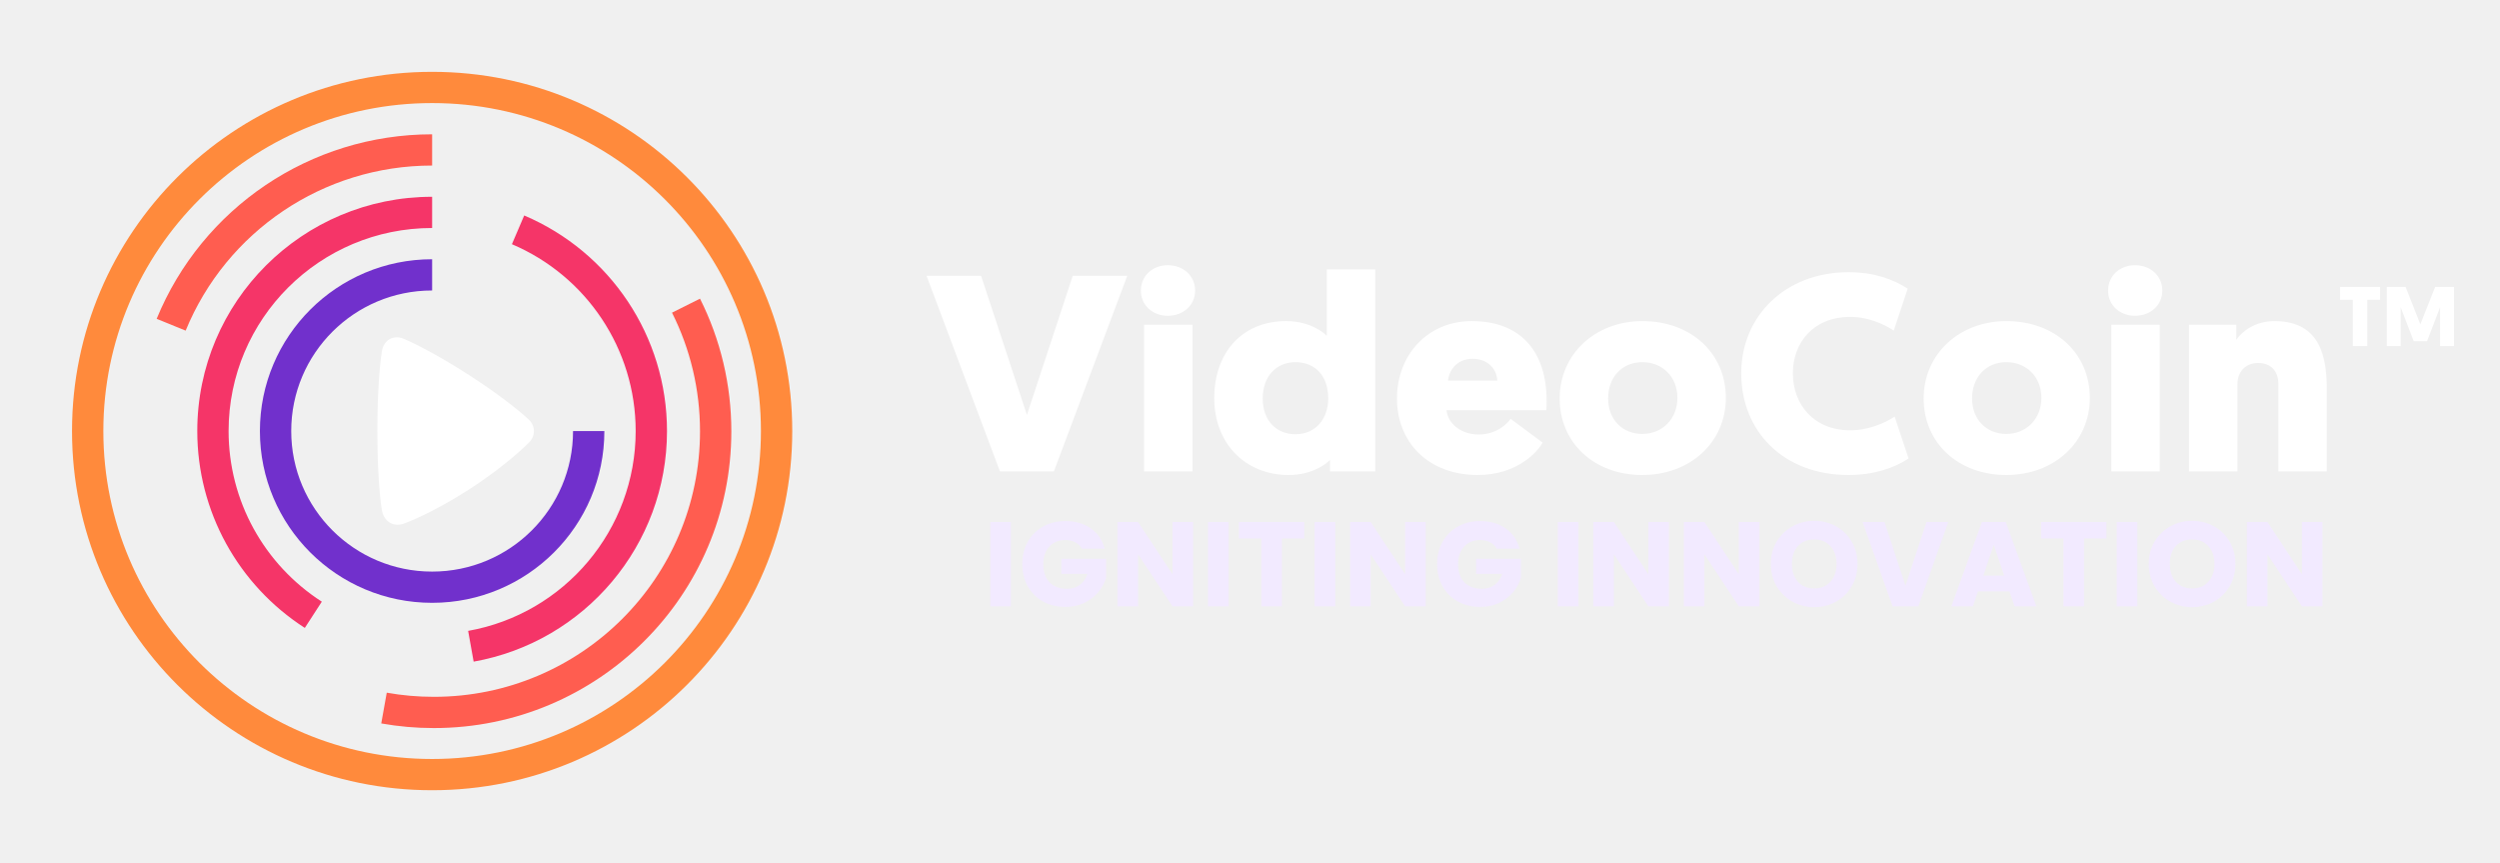
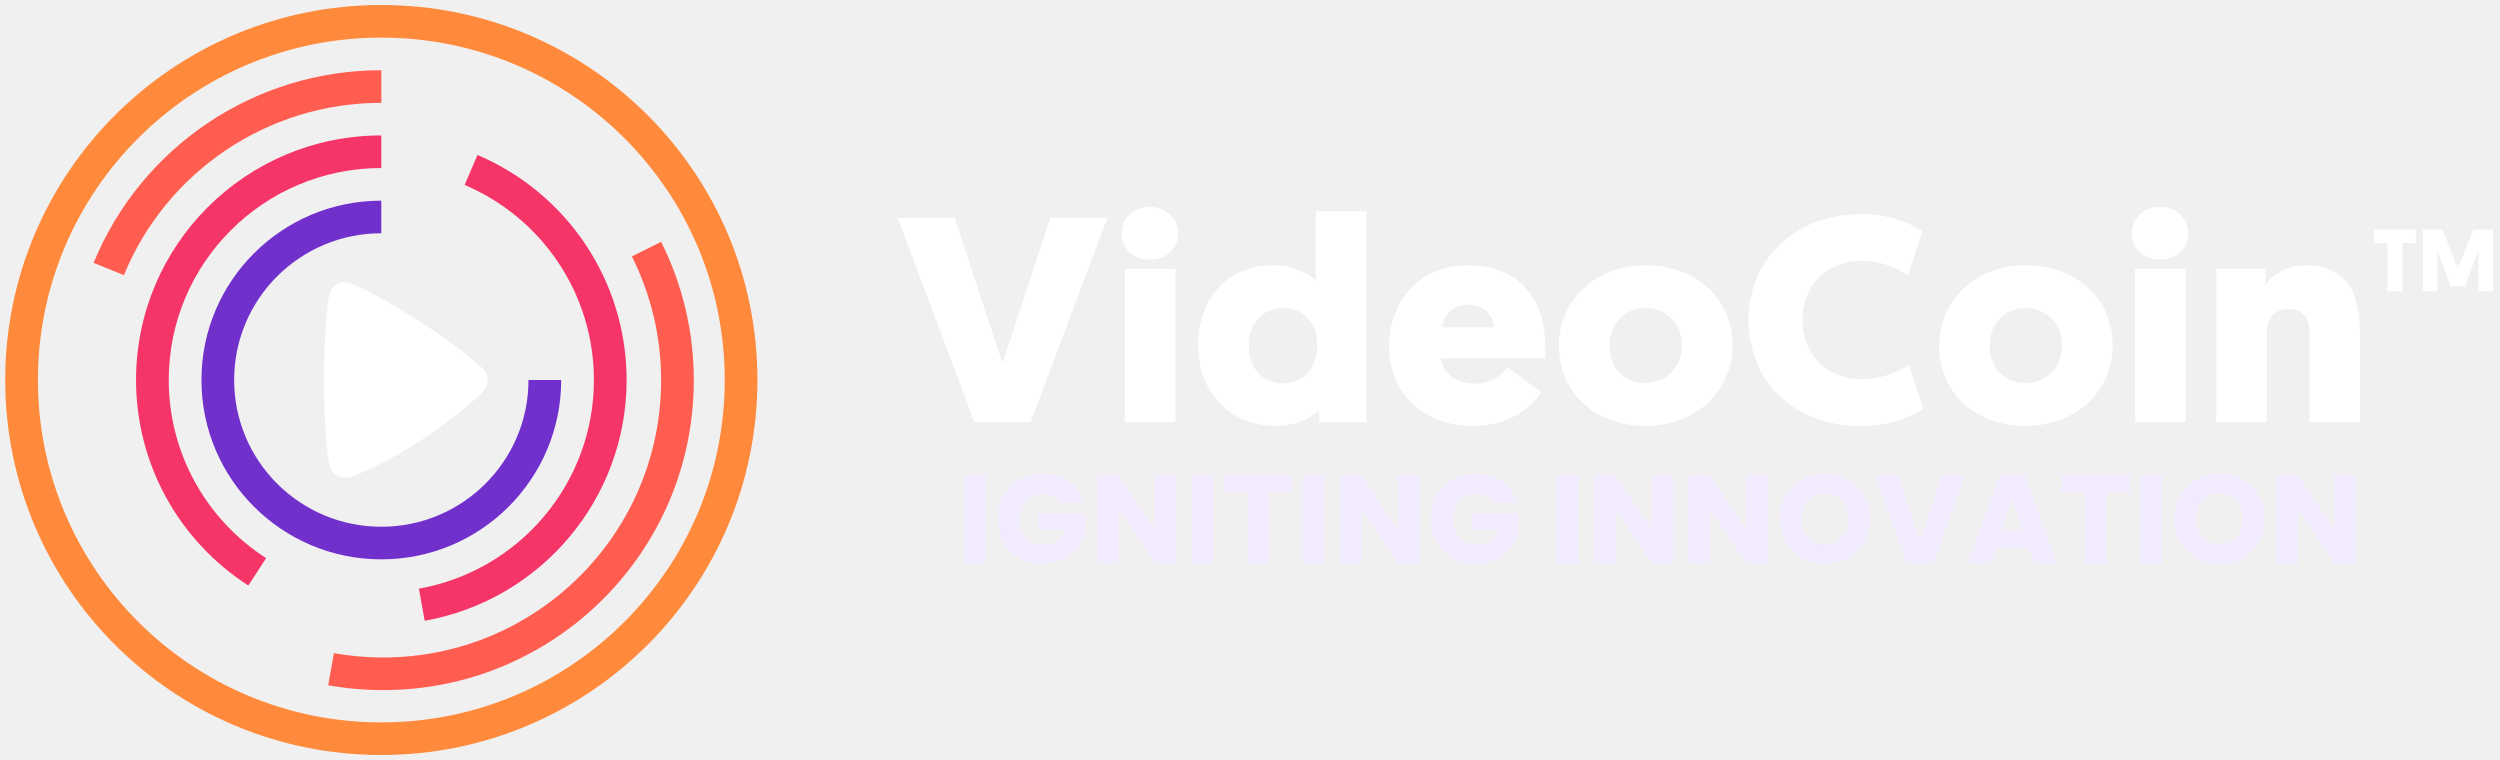
- <svg xmlns="http://www.w3.org/2000/svg" width="261" height="90" viewBox="0 0 261 90" fill="none">
-   <path d="M45.133 82.5C65.905 82.5 82.744 65.711 82.744 45C82.744 24.289 65.905 7.5 45.133 7.5C24.361 7.5 7.522 24.289 7.522 45C7.522 65.711 24.361 82.5 45.133 82.5ZM45.133 79.239C26.167 79.239 10.793 63.91 10.793 45C10.793 26.09 26.167 10.761 45.133 10.761C64.099 10.761 79.473 26.09 79.473 45C79.473 63.91 64.099 79.239 45.133 79.239Z" fill="#FF8A3C" />
-   <path d="M73.111 31.182C75.251 35.446 76.382 40.16 76.382 45.032C76.382 62.141 62.471 76.01 45.312 76.01C43.456 76.01 41.62 75.848 39.818 75.527L40.393 72.317C42.005 72.604 43.649 72.749 45.312 72.749C60.665 72.749 73.111 60.34 73.111 45.032C73.111 40.67 72.101 36.455 70.186 32.642L73.111 31.182ZM45.133 14.022V17.283C33.739 17.283 23.629 24.18 19.39 34.518L16.362 33.284C21.1 21.73 32.4 14.022 45.133 14.022Z" fill="#FF5D50" />
-   <path d="M54.749 22.495C63.718 26.309 69.662 35.109 69.662 45C69.662 56.897 61.084 67.01 49.468 69.076L48.893 65.865C58.956 64.076 66.391 55.31 66.391 45C66.391 36.427 61.24 28.8 53.465 25.494L54.749 22.495ZM45.133 20.544V23.804C33.392 23.804 23.875 33.294 23.875 45C23.875 52.284 27.587 58.934 33.61 62.815L31.835 65.554C24.889 61.078 20.604 53.402 20.604 45C20.604 31.493 31.586 20.544 45.133 20.544Z" fill="#F53568" />
-   <path d="M45.133 27.065C35.199 27.065 27.145 35.095 27.145 45C27.145 54.905 35.199 62.935 45.133 62.935C55.067 62.935 63.121 54.905 63.121 45H59.85C59.85 53.104 53.261 59.674 45.133 59.674C37.005 59.674 30.416 53.104 30.416 45C30.416 36.896 37.005 30.326 45.133 30.326V27.065Z" fill="#7130CC" />
-   <path fill-rule="evenodd" clip-rule="evenodd" d="M55.216 46.231C55.216 46.231 52.977 48.533 48.994 51.094C45.01 53.656 42.322 54.61 42.322 54.61C41.13 55.123 40.025 54.452 39.864 53.135C39.864 53.135 39.41 50.505 39.41 44.993C39.41 39.481 39.867 36.8 39.867 36.8C40.016 35.484 41.108 34.867 42.284 35.42C42.284 35.42 44.773 36.447 48.994 39.161C53.214 41.876 55.172 43.757 55.172 43.757C55.944 44.419 55.958 45.534 55.216 46.231Z" fill="white" />
-   <path fill-rule="evenodd" clip-rule="evenodd" d="M110.069 49.211L117.732 28.797H112.038L107.252 43.32L102.466 28.797H96.771L104.435 49.211H110.069ZM124.548 33.901H119.489V49.211H124.548V33.901ZM121.973 32.968C123.578 32.968 124.82 31.859 124.82 30.343C124.82 28.797 123.578 27.689 121.973 27.689C120.368 27.689 119.156 28.797 119.156 30.343C119.156 31.859 120.368 32.968 121.973 32.968ZM138.723 41.6C138.723 39.179 137.3 37.809 135.301 37.809C133.241 37.809 131.878 39.354 131.878 41.6C131.878 43.874 133.271 45.333 135.301 45.333C137.482 45.333 138.723 43.641 138.723 41.6ZM138.905 49.211V48.016C138.451 48.511 136.936 49.59 134.604 49.59C130.03 49.59 126.819 46.266 126.819 41.571C126.819 36.817 129.727 33.522 134.331 33.522C136.755 33.522 138.239 34.688 138.572 35.067V28.127H143.631V49.211H138.905ZM161.502 42.825H151.082C151.203 44.195 152.566 45.362 154.444 45.362C156.352 45.362 157.473 44.166 157.776 43.729L161.108 46.207C160.654 47.111 158.473 49.59 154.353 49.59C149.113 49.59 145.902 46.12 145.902 41.6C145.902 37.109 149.052 33.522 153.717 33.522C158.776 33.522 161.532 36.642 161.532 41.862C161.532 42.154 161.532 42.475 161.502 42.825ZM153.808 37.459C152.142 37.459 151.355 38.654 151.233 39.733H156.383C156.322 38.508 155.383 37.459 153.808 37.459ZM162.895 41.6C162.895 36.963 166.621 33.522 171.528 33.522C176.647 33.522 180.252 36.905 180.252 41.541C180.252 46.149 176.556 49.59 171.528 49.59C166.469 49.59 162.895 46.207 162.895 41.6ZM167.954 41.6C167.954 43.816 169.468 45.303 171.528 45.303C173.618 45.303 175.193 43.729 175.193 41.541C175.193 39.296 173.588 37.809 171.528 37.809C169.438 37.809 167.954 39.354 167.954 41.6ZM193.064 49.59C195.7 49.59 197.82 48.861 199.334 47.87L197.881 43.495C196.76 44.224 195.063 44.924 193.246 44.924C189.369 44.924 187.249 42.154 187.249 38.975C187.249 35.796 189.369 33.084 193.246 33.084C195.063 33.084 196.669 33.784 197.79 34.513L199.244 30.139C197.729 29.147 195.7 28.418 193.064 28.418C186.461 28.418 181.857 32.997 181.857 38.975C181.857 44.983 186.219 49.59 193.064 49.59ZM200.91 41.6C200.91 36.963 204.635 33.522 209.542 33.522C214.661 33.522 218.266 36.905 218.266 41.541C218.266 46.149 214.57 49.59 209.542 49.59C204.484 49.59 200.91 46.207 200.91 41.6ZM205.968 41.6C205.968 43.816 207.483 45.303 209.542 45.303C211.632 45.303 213.207 43.729 213.207 41.541C213.207 39.296 211.602 37.809 209.542 37.809C207.452 37.809 205.968 39.354 205.968 41.6ZM225.566 33.901H220.507V49.211H225.566V33.901ZM222.991 32.968C224.597 32.968 225.838 31.859 225.838 30.343C225.838 28.797 224.597 27.689 222.991 27.689C221.386 27.689 220.174 28.797 220.174 30.343C220.174 31.859 221.386 32.968 222.991 32.968ZM237.955 49.211H243.013V40.725C243.013 37.605 242.528 33.522 237.561 33.522C235.562 33.522 234.168 34.572 233.562 35.476V33.901H228.625V49.211H233.684V40.083C233.684 38.858 234.471 37.896 235.865 37.896C237.076 37.896 237.955 38.654 237.955 40.083V49.211Z" fill="white" />
-   <path d="M105.579 54.5V63.3H103.43V54.5H105.579Z" fill="#F2EAFF" />
-   <path d="M112.996 57.283C112.836 56.99 112.606 56.769 112.304 56.619C112.011 56.46 111.663 56.38 111.261 56.38C110.565 56.38 110.008 56.61 109.589 57.07C109.17 57.521 108.96 58.127 108.96 58.887C108.96 59.698 109.178 60.333 109.614 60.793C110.058 61.244 110.666 61.469 111.437 61.469C111.965 61.469 112.409 61.336 112.769 61.068C113.138 60.801 113.406 60.417 113.574 59.915H110.846V58.336H115.522V60.329C115.363 60.864 115.091 61.361 114.705 61.82C114.328 62.28 113.846 62.652 113.26 62.936C112.673 63.22 112.011 63.362 111.273 63.362C110.402 63.362 109.622 63.174 108.935 62.798C108.256 62.414 107.724 61.883 107.338 61.206C106.961 60.529 106.773 59.756 106.773 58.887C106.773 58.018 106.961 57.245 107.338 56.569C107.724 55.883 108.256 55.353 108.935 54.977C109.614 54.592 110.389 54.4 111.261 54.4C112.317 54.4 113.205 54.655 113.926 55.165C114.655 55.674 115.137 56.38 115.372 57.283H112.996Z" fill="#F2EAFF" />
-   <path d="M124.608 63.3H122.458L118.863 57.872V63.3H116.713V54.5H118.863L122.458 59.953V54.5H124.608V63.3Z" fill="#F2EAFF" />
-   <path d="M128.316 54.5V63.3H126.166V54.5H128.316Z" fill="#F2EAFF" />
-   <path d="M136.222 54.5V56.218H133.884V63.3H131.734V56.218H129.396V54.5H136.222Z" fill="#F2EAFF" />
-   <path d="M139.451 54.5V63.3H137.301V54.5H139.451Z" fill="#F2EAFF" />
-   <path d="M148.904 63.3H146.754L143.159 57.872V63.3H141.009V54.5H143.159L146.754 59.953V54.5H148.904V63.3Z" fill="#F2EAFF" />
-   <path d="M156.32 57.283C156.161 56.99 155.93 56.769 155.629 56.619C155.335 56.46 154.988 56.38 154.585 56.38C153.89 56.38 153.332 56.61 152.913 57.07C152.494 57.521 152.285 58.127 152.285 58.887C152.285 59.698 152.503 60.333 152.938 60.793C153.383 61.244 153.99 61.469 154.761 61.469C155.289 61.469 155.734 61.336 156.094 61.068C156.463 60.801 156.731 60.417 156.898 59.915H154.17V58.336H158.847V60.329C158.688 60.864 158.415 61.361 158.03 61.82C157.653 62.28 157.171 62.652 156.584 62.936C155.998 63.22 155.335 63.362 154.598 63.362C153.726 63.362 152.947 63.174 152.26 62.798C151.581 62.414 151.049 61.883 150.663 61.206C150.286 60.529 150.097 59.756 150.097 58.887C150.097 58.018 150.286 57.245 150.663 56.569C151.049 55.883 151.581 55.353 152.26 54.977C152.938 54.592 153.714 54.4 154.585 54.4C155.641 54.4 156.53 54.655 157.25 55.165C157.98 55.674 158.462 56.38 158.696 57.283H156.32Z" fill="#F2EAFF" />
-   <path d="M164.852 54.5V63.3H162.702V54.5H164.852Z" fill="#F2EAFF" />
-   <path d="M174.304 63.3H172.155L168.559 57.872V63.3H166.409V54.5H168.559L172.155 59.953V54.5H174.304V63.3Z" fill="#F2EAFF" />
-   <path d="M183.757 63.3H181.608L178.012 57.872V63.3H175.863V54.5H178.012L181.608 59.953V54.5H183.757V63.3Z" fill="#F2EAFF" />
-   <path d="M189.489 63.387C188.66 63.387 187.897 63.195 187.201 62.811C186.514 62.426 185.965 61.891 185.554 61.206C185.152 60.513 184.951 59.736 184.951 58.875C184.951 58.014 185.152 57.241 185.554 56.556C185.965 55.871 186.514 55.336 187.201 54.952C187.897 54.567 188.66 54.375 189.489 54.375C190.319 54.375 191.077 54.567 191.765 54.952C192.46 55.336 193.005 55.871 193.399 56.556C193.801 57.241 194.002 58.014 194.002 58.875C194.002 59.736 193.801 60.513 193.399 61.206C192.997 61.891 192.452 62.426 191.765 62.811C191.077 63.195 190.319 63.387 189.489 63.387ZM189.489 61.432C190.193 61.432 190.755 61.198 191.174 60.73C191.601 60.262 191.815 59.644 191.815 58.875C191.815 58.098 191.601 57.479 191.174 57.02C190.755 56.552 190.193 56.318 189.489 56.318C188.777 56.318 188.207 56.548 187.78 57.007C187.361 57.467 187.151 58.089 187.151 58.875C187.151 59.652 187.361 60.275 187.78 60.742C188.207 61.202 188.777 61.432 189.489 61.432Z" fill="#F2EAFF" />
-   <path d="M203.483 54.5L200.353 63.3H197.662L194.532 54.5H196.82L199.008 61.144L201.208 54.5H203.483Z" fill="#F2EAFF" />
-   <path d="M209.875 61.745H206.581L206.053 63.3H203.803L206.996 54.5H209.485L212.679 63.3H210.403L209.875 61.745ZM209.322 60.091L208.228 56.869L207.147 60.091H209.322Z" fill="#F2EAFF" />
-   <path d="M219.999 54.5V56.218H217.661V63.3H215.511V56.218H213.173V54.5H219.999Z" fill="#F2EAFF" />
-   <path d="M223.227 54.5V63.3H221.078V54.5H223.227Z" fill="#F2EAFF" />
-   <path d="M228.959 63.387C228.129 63.387 227.367 63.195 226.671 62.811C225.984 62.426 225.435 61.891 225.024 61.206C224.622 60.513 224.421 59.736 224.421 58.875C224.421 58.014 224.622 57.241 225.024 56.556C225.435 55.871 225.984 55.336 226.671 54.952C227.367 54.567 228.129 54.375 228.959 54.375C229.789 54.375 230.547 54.567 231.234 54.952C231.93 55.336 232.475 55.871 232.869 56.556C233.271 57.241 233.472 58.014 233.472 58.875C233.472 59.736 233.271 60.513 232.869 61.206C232.466 61.891 231.922 62.426 231.234 62.811C230.547 63.195 229.789 63.387 228.959 63.387ZM228.959 61.432C229.663 61.432 230.225 61.198 230.644 60.73C231.071 60.262 231.285 59.644 231.285 58.875C231.285 58.098 231.071 57.479 230.644 57.02C230.225 56.552 229.663 56.318 228.959 56.318C228.247 56.318 227.677 56.548 227.249 57.007C226.83 57.467 226.621 58.089 226.621 58.875C226.621 59.652 226.83 60.275 227.249 60.742C227.677 61.202 228.247 61.432 228.959 61.432Z" fill="#F2EAFF" />
-   <path d="M242.563 63.3H240.413L236.818 57.872V63.3H234.668V54.5H236.818L240.413 59.953V54.5H242.563V63.3Z" fill="#F2EAFF" />
-   <path d="M248.586 31.302H247.25V36.127H245.737V31.302H244.402V29.953H248.586V31.302ZM253.486 35.624H252.097L250.735 32.079V36.127H249.284V29.953H251.248L252.787 33.86L254.335 29.953H256.299V36.127H254.848V32.079L253.486 35.624Z" fill="white" />
+ <svg xmlns="http://www.w3.org/2000/svg" width="250" height="76" viewBox="0 0 250 76" fill="none">
+   <path d="M38.132 75.5C58.904 75.5 75.743 58.711 75.743 38C75.743 17.289 58.904 0.5 38.132 0.5C17.36 0.5 0.521 17.289 0.521 38C0.521 58.711 17.36 75.5 38.132 75.5ZM38.132 72.239C19.167 72.239 3.792 56.91 3.792 38C3.792 19.09 19.167 3.761 38.132 3.761C57.098 3.761 72.473 19.09 72.473 38C72.473 56.91 57.098 72.239 38.132 72.239Z" fill="#FF8A3C" />
+   <path d="M66.11 24.182C68.25 28.446 69.381 33.16 69.381 38.032C69.381 55.141 55.47 69.01 38.311 69.01C36.455 69.01 34.619 68.848 32.817 68.527L33.392 65.317C35.004 65.604 36.648 65.749 38.311 65.749C53.664 65.749 66.11 53.34 66.11 38.032C66.11 33.67 65.1 29.455 63.185 25.642L66.11 24.182ZM38.132 7.022V10.283C26.738 10.283 16.628 17.18 12.389 27.518L9.361 26.284C14.099 14.73 25.398 7.022 38.132 7.022Z" fill="#FF5D50" />
+   <path d="M47.748 15.495C56.717 19.309 62.661 28.109 62.661 38C62.661 49.897 54.083 60.01 42.467 62.076L41.892 58.865C51.955 57.076 59.391 48.31 59.391 38C59.391 29.427 54.239 21.8 46.465 18.494L47.748 15.495ZM38.132 13.543V16.804C26.392 16.804 16.874 26.294 16.874 38C16.874 45.284 20.586 51.934 26.61 55.815L24.834 58.554C17.888 54.078 13.604 46.402 13.604 38C13.604 24.493 24.585 13.543 38.132 13.543Z" fill="#F53568" />
+   <path d="M38.131 20.065C28.197 20.065 20.144 28.095 20.144 38C20.144 47.905 28.197 55.935 38.131 55.935C48.066 55.935 56.119 47.905 56.119 38H52.849C52.849 46.104 46.26 52.674 38.131 52.674C30.003 52.674 23.414 46.104 23.414 38C23.414 29.896 30.003 23.326 38.131 23.326V20.065Z" fill="#7130CC" />
+   <path fill-rule="evenodd" clip-rule="evenodd" d="M48.215 39.231C48.215 39.231 45.975 41.533 41.992 44.094C38.009 46.656 35.321 47.61 35.321 47.61C34.129 48.123 33.024 47.452 32.863 46.135C32.863 46.135 32.408 43.505 32.408 37.993C32.408 32.481 32.865 29.8 32.865 29.8C33.014 28.485 34.107 27.867 35.283 28.42C35.283 28.42 37.772 29.447 41.992 32.161C46.212 34.876 48.171 36.757 48.171 36.757C48.943 37.419 48.957 38.534 48.215 39.231Z" fill="white" />
+   <path fill-rule="evenodd" clip-rule="evenodd" d="M103.069 42.211L110.732 21.797H105.038L100.252 36.32L95.466 21.797H89.772L97.435 42.211H103.069ZM117.548 26.901H112.489V42.211H117.548V26.901ZM114.973 25.968C116.578 25.968 117.82 24.859 117.82 23.343C117.82 21.797 116.578 20.689 114.973 20.689C113.368 20.689 112.156 21.797 112.156 23.343C112.156 24.859 113.368 25.968 114.973 25.968ZM131.724 34.6C131.724 32.179 130.3 30.809 128.301 30.809C126.241 30.809 124.878 32.354 124.878 34.6C124.878 36.874 126.271 38.333 128.301 38.333C130.482 38.333 131.724 36.641 131.724 34.6ZM131.905 42.211V41.016C131.451 41.511 129.936 42.59 127.604 42.59C123.03 42.59 119.819 39.266 119.819 34.571C119.819 29.817 122.727 26.522 127.331 26.522C129.755 26.522 131.239 27.688 131.572 28.067V21.127H136.631V42.211H131.905ZM154.502 35.825H144.082C144.203 37.195 145.566 38.362 147.444 38.362C149.353 38.362 150.473 37.166 150.776 36.729L154.108 39.207C153.654 40.111 151.473 42.59 147.353 42.59C142.113 42.59 138.902 39.12 138.902 34.6C138.902 30.109 142.053 26.522 146.717 26.522C151.776 26.522 154.532 29.642 154.532 34.862C154.532 35.154 154.532 35.475 154.502 35.825ZM146.808 30.459C145.142 30.459 144.355 31.654 144.234 32.733H149.383C149.322 31.509 148.383 30.459 146.808 30.459ZM155.895 34.6C155.895 29.963 159.621 26.522 164.528 26.522C169.647 26.522 173.252 29.905 173.252 34.541C173.252 39.149 169.556 42.59 164.528 42.59C159.47 42.59 155.895 39.207 155.895 34.6ZM160.954 34.6C160.954 36.816 162.468 38.303 164.528 38.303C166.618 38.303 168.193 36.729 168.193 34.541C168.193 32.296 166.588 30.809 164.528 30.809C162.438 30.809 160.954 32.354 160.954 34.6ZM186.064 42.59C188.7 42.59 190.82 41.861 192.335 40.87L190.881 36.495C189.76 37.224 188.064 37.924 186.246 37.924C182.369 37.924 180.249 35.154 180.249 31.975C180.249 28.796 182.369 26.084 186.246 26.084C188.064 26.084 189.669 26.784 190.79 27.513L192.244 23.139C190.729 22.147 188.7 21.418 186.064 21.418C179.461 21.418 174.857 25.997 174.857 31.975C174.857 37.983 179.219 42.59 186.064 42.59ZM193.91 34.6C193.91 29.963 197.635 26.522 202.542 26.522C207.661 26.522 211.266 29.905 211.266 34.541C211.266 39.149 207.571 42.59 202.542 42.59C197.484 42.59 193.91 39.207 193.91 34.6ZM198.968 34.6C198.968 36.816 200.483 38.303 202.542 38.303C204.632 38.303 206.208 36.729 206.208 34.541C206.208 32.296 204.602 30.809 202.542 30.809C200.452 30.809 198.968 32.354 198.968 34.6ZM218.566 26.901H213.507V42.211H218.566V26.901ZM215.991 25.968C217.597 25.968 218.839 24.859 218.839 23.343C218.839 21.797 217.597 20.689 215.991 20.689C214.386 20.689 213.174 21.797 213.174 23.343C213.174 24.859 214.386 25.968 215.991 25.968ZM230.955 42.211H236.013V33.725C236.013 30.605 235.529 26.522 230.561 26.522C228.562 26.522 227.168 27.572 226.563 28.476V26.901H221.625V42.211H226.684V33.083C226.684 31.858 227.471 30.896 228.865 30.896C230.076 30.896 230.955 31.654 230.955 33.083V42.211Z" fill="white" />
+   <path d="M98.579 47.5V56.3H96.43V47.5H98.579Z" fill="#F2EAFF" />
+   <path d="M105.996 50.283C105.836 49.99 105.606 49.769 105.304 49.619C105.011 49.46 104.663 49.38 104.261 49.38C103.565 49.38 103.008 49.61 102.589 50.07C102.17 50.521 101.96 51.127 101.96 51.887C101.96 52.698 102.178 53.333 102.614 53.793C103.058 54.244 103.666 54.469 104.437 54.469C104.965 54.469 105.409 54.336 105.769 54.068C106.138 53.801 106.406 53.417 106.574 52.915H103.846V51.336H108.522V53.329C108.363 53.864 108.091 54.361 107.705 54.82C107.328 55.28 106.846 55.652 106.26 55.936C105.673 56.22 105.011 56.362 104.273 56.362C103.402 56.362 102.622 56.174 101.935 55.798C101.256 55.414 100.724 54.883 100.338 54.206C99.961 53.529 99.773 52.756 99.773 51.887C99.773 51.018 99.961 50.245 100.338 49.569C100.724 48.883 101.256 48.353 101.935 47.977C102.614 47.592 103.389 47.4 104.261 47.4C105.317 47.4 106.205 47.655 106.926 48.165C107.655 48.674 108.137 49.38 108.372 50.283H105.996Z" fill="#F2EAFF" />
+   <path d="M117.608 56.3H115.458L111.863 50.872V56.3H109.713V47.5H111.863L115.458 52.953V47.5H117.608V56.3Z" fill="#F2EAFF" />
+   <path d="M121.316 47.5V56.3H119.166V47.5H121.316Z" fill="#F2EAFF" />
+   <path d="M129.222 47.5V49.218H126.884V56.3H124.734V49.218H122.396V47.5H129.222Z" fill="#F2EAFF" />
+   <path d="M132.451 47.5V56.3H130.301V47.5H132.451Z" fill="#F2EAFF" />
+   <path d="M141.904 56.3H139.754L136.159 50.872V56.3H134.009V47.5H136.159L139.754 52.953V47.5H141.904V56.3Z" fill="#F2EAFF" />
+   <path d="M149.32 50.283C149.161 49.99 148.93 49.769 148.629 49.619C148.335 49.46 147.988 49.38 147.585 49.38C146.89 49.38 146.332 49.61 145.913 50.07C145.494 50.521 145.285 51.127 145.285 51.887C145.285 52.698 145.503 53.333 145.938 53.793C146.383 54.244 146.99 54.469 147.761 54.469C148.289 54.469 148.734 54.336 149.094 54.068C149.463 53.801 149.731 53.417 149.898 52.915H147.17V51.336H151.847V53.329C151.688 53.864 151.415 54.361 151.03 54.82C150.653 55.28 150.171 55.652 149.584 55.936C148.998 56.22 148.335 56.362 147.598 56.362C146.726 56.362 145.947 56.174 145.26 55.798C144.581 55.414 144.049 54.883 143.663 54.206C143.286 53.529 143.097 52.756 143.097 51.887C143.097 51.018 143.286 50.245 143.663 49.569C144.049 48.883 144.581 48.353 145.26 47.977C145.938 47.592 146.714 47.4 147.585 47.4C148.641 47.4 149.53 47.655 150.25 48.165C150.98 48.674 151.462 49.38 151.696 50.283H149.32Z" fill="#F2EAFF" />
+   <path d="M157.852 47.5V56.3H155.702V47.5H157.852Z" fill="#F2EAFF" />
+   <path d="M167.304 56.3H165.155L161.559 50.872V56.3H159.409V47.5H161.559L165.155 52.953V47.5H167.304V56.3Z" fill="#F2EAFF" />
+   <path d="M176.757 56.3H174.608L171.012 50.872V56.3H168.863V47.5H171.012L174.608 52.953V47.5H176.757V56.3Z" fill="#F2EAFF" />
+   <path d="M182.489 56.387C181.66 56.387 180.897 56.195 180.201 55.811C179.514 55.426 178.965 54.891 178.554 54.206C178.152 53.513 177.951 52.736 177.951 51.875C177.951 51.014 178.152 50.241 178.554 49.556C178.965 48.871 179.514 48.336 180.201 47.952C180.897 47.567 181.66 47.375 182.489 47.375C183.319 47.375 184.077 47.567 184.765 47.952C185.46 48.336 186.005 48.871 186.399 49.556C186.801 50.241 187.002 51.014 187.002 51.875C187.002 52.736 186.801 53.513 186.399 54.206C185.997 54.891 185.452 55.426 184.765 55.811C184.077 56.195 183.319 56.387 182.489 56.387ZM182.489 54.432C183.193 54.432 183.755 54.198 184.174 53.73C184.601 53.262 184.815 52.644 184.815 51.875C184.815 51.098 184.601 50.479 184.174 50.02C183.755 49.552 183.193 49.318 182.489 49.318C181.777 49.318 181.207 49.548 180.78 50.007C180.361 50.467 180.151 51.089 180.151 51.875C180.151 52.652 180.361 53.275 180.78 53.742C181.207 54.202 181.777 54.432 182.489 54.432Z" fill="#F2EAFF" />
+   <path d="M196.483 47.5L193.353 56.3H190.662L187.532 47.5H189.82L192.008 54.144L194.208 47.5H196.483Z" fill="#F2EAFF" />
+   <path d="M202.875 54.745H199.581L199.053 56.3H196.803L199.996 47.5H202.485L205.679 56.3H203.403L202.875 54.745ZM202.322 53.091L201.228 49.869L200.147 53.091H202.322Z" fill="#F2EAFF" />
+   <path d="M212.999 47.5V49.218H210.661V56.3H208.511V49.218H206.173V47.5H212.999Z" fill="#F2EAFF" />
+   <path d="M216.227 47.5V56.3H214.078V47.5H216.227Z" fill="#F2EAFF" />
+   <path d="M221.959 56.387C221.129 56.387 220.367 56.195 219.671 55.811C218.984 55.426 218.435 54.891 218.024 54.206C217.622 53.513 217.421 52.736 217.421 51.875C217.421 51.014 217.622 50.241 218.024 49.556C218.435 48.871 218.984 48.336 219.671 47.952C220.367 47.567 221.129 47.375 221.959 47.375C222.789 47.375 223.547 47.567 224.234 47.952C224.93 48.336 225.475 48.871 225.869 49.556C226.271 50.241 226.472 51.014 226.472 51.875C226.472 52.736 226.271 53.513 225.869 54.206C225.466 54.891 224.922 55.426 224.234 55.811C223.547 56.195 222.789 56.387 221.959 56.387ZM221.959 54.432C222.663 54.432 223.225 54.198 223.644 53.73C224.071 53.262 224.285 52.644 224.285 51.875C224.285 51.098 224.071 50.479 223.644 50.02C223.225 49.552 222.663 49.318 221.959 49.318C221.247 49.318 220.677 49.548 220.249 50.007C219.83 50.467 219.621 51.089 219.621 51.875C219.621 52.652 219.83 53.275 220.249 53.742C220.677 54.202 221.247 54.432 221.959 54.432Z" fill="#F2EAFF" />
+   <path d="M235.563 56.3H233.413L229.818 50.872V56.3H227.668V47.5H229.818L233.413 52.953V47.5H235.563V56.3Z" fill="#F2EAFF" />
+   <path d="M241.584 24.302H240.249V29.127H238.736V24.302H237.4V22.953H241.584V24.302ZM246.484 28.624H245.096L243.734 25.079V29.127H242.283V22.953H244.247L245.786 26.86L247.334 22.953H249.297V29.127H247.847V25.079L246.484 28.624Z" fill="white" />
</svg>
